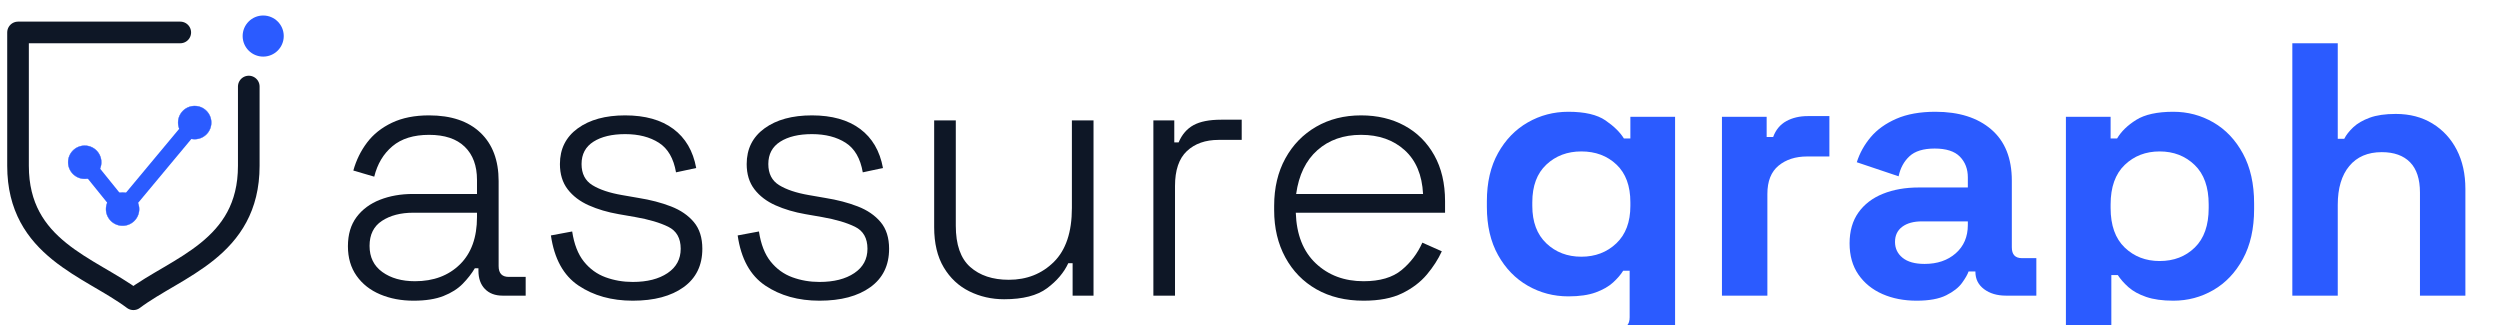
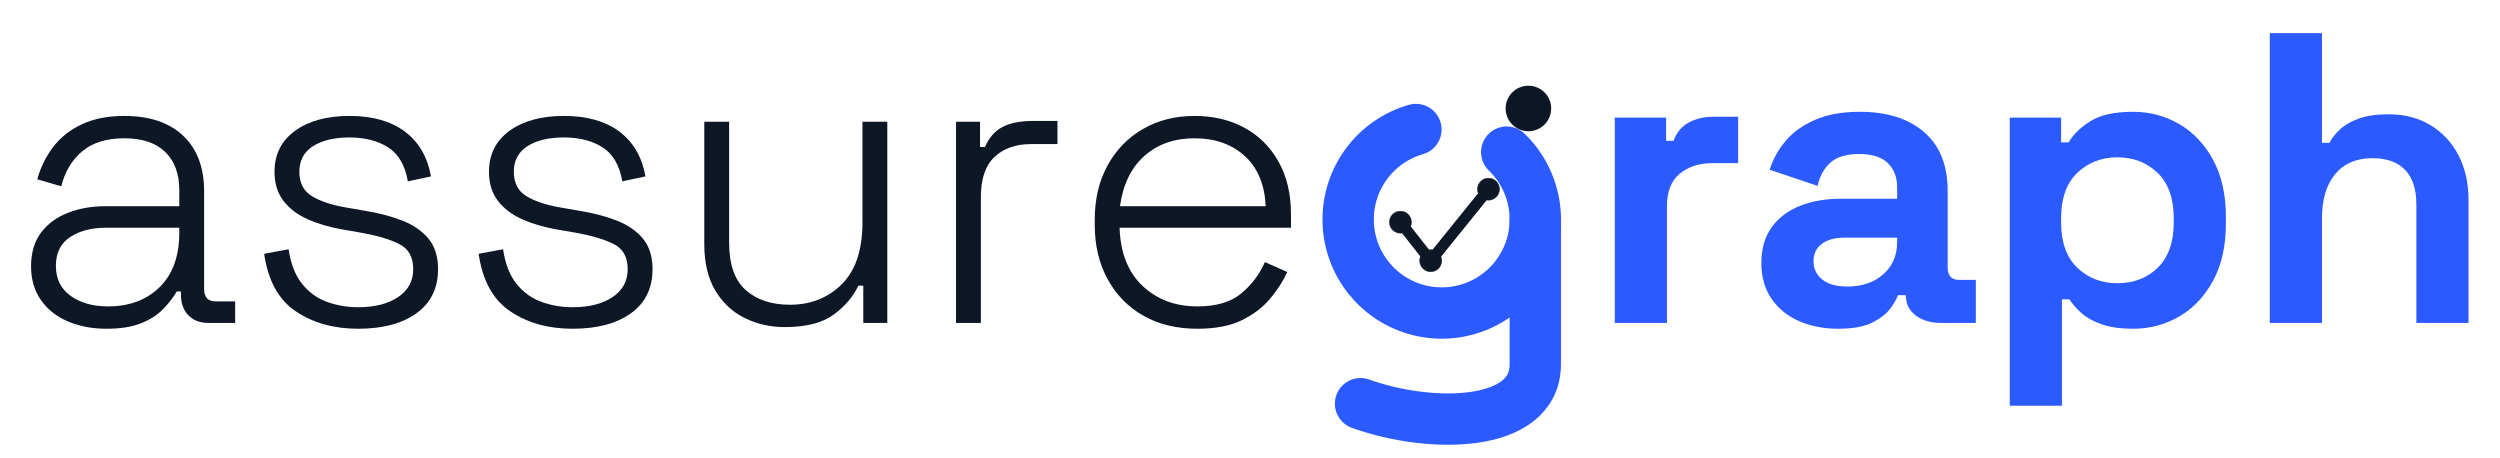
- <svg xmlns="http://www.w3.org/2000/svg" viewBox="-20 -60 6934 900" role="img" aria-label="AssureGraph">
-   <path d="M670 180 L670 400 C670 630 470 680 350 770 C230 680 30 630 30 400 L30 30 L480 30" fill="none" stroke="#0E1726" stroke-width="60" stroke-linecap="round" stroke-linejoin="round" />
-   <circle cx="710" cy="40" r="57" fill="#2B5BFF" />
-   <g stroke="#2B5BFF" fill="#2B5BFF">
-     <path d="M215 390 L320 520 L520 280" fill="none" stroke-width="44" stroke-linecap="round" stroke-linejoin="round" />
-     <circle cx="215" cy="390" r="46" />
-     <circle cx="320" cy="520" r="46" />
-     <circle cx="520" cy="280" r="46" />
+ <svg xmlns="http://www.w3.org/2000/svg" viewBox="-20 -20 6038 1105" role="img" aria-label="AssureGraph">
+   <g fill="#0E1726">
+     <path d="M237 774Q186 774 144.5 756.5Q103 739 79.0 705.0Q55 671 55 623Q55 574 79.0 542.0Q103 510 144.0 494.0Q185 478 235 478H413V439Q413 380 379.0 347.0Q345 314 280 314Q216 314 178.5 345.5Q141 377 128 430L70 413Q82 370 108.0 335.5Q134 301 177.0 280.5Q220 260 280 260Q372 260 422.5 308.0Q473 356 473 442V678Q473 708 501 708H548V760H484Q453 760 435.0 741.5Q417 723 417 691V684H407Q394 706 373.5 727.0Q353 748 320.0 761.0Q287 774 237 774ZM241 720Q318 720 365.5 673.5Q413 627 413 542V530H236Q184 530 149.5 552.5Q115 575 115 622Q115 669 150.5 694.5Q186 720 241 720Z" />
+     <path d="M845 774Q757 774 694.5 732.0Q632 690 618 593L677 582Q685 635 709.5 665.5Q734 696 769.5 709.0Q805 722 845 722Q905 722 941.5 697.5Q978 673 978 630Q978 586 943.5 569.0Q909 552 852 542L806 534Q760 526 723.0 509.5Q686 493 664.5 465.0Q643 437 643 395Q643 332 692.5 296.0Q742 260 824 260Q907 260 957.5 297.5Q1008 335 1021 406L965 418Q955 360 917.5 336.0Q880 312 824 312Q769 312 736.0 333.0Q703 354 703 395Q703 435 733.0 453.5Q763 472 815 481L861 489Q911 497 951.0 512.5Q991 528 1014.5 556.0Q1038 584 1038 630Q1038 699 986.0 736.5Q934 774 845 774Z" />
+     <path d="M1363 774Q1275 774 1212.5 732.0Q1150 690 1136 593L1195 582Q1203 635 1227.5 665.5Q1252 696 1287.5 709.0Q1323 722 1363 722Q1423 722 1459.5 697.5Q1496 673 1496 630Q1496 586 1461.5 569.0Q1427 552 1370 542L1324 534Q1278 526 1241.0 509.5Q1204 493 1182.5 465.0Q1161 437 1161 395Q1161 332 1210.5 296.0Q1260 260 1342 260Q1425 260 1475.5 297.5Q1526 335 1539 406L1483 418Q1473 360 1435.5 336.0Q1398 312 1342 312Q1287 312 1254.0 333.0Q1221 354 1221 395Q1221 435 1251.0 453.5Q1281 472 1333 481L1379 489Q1429 497 1469.0 512.5Q1509 528 1532.5 556.0Q1556 584 1556 630Q1556 699 1504.0 736.5Q1452 774 1363 774Z" />
+     <path d="M1875 770Q1823 770 1778.5 748.0Q1734 726 1707.5 681.5Q1681 637 1681 570V274H1741V566Q1741 645 1781.0 680.5Q1821 716 1888 716Q1963 716 2013.0 666.5Q2063 617 2063 517V274H2123V760H2065V670H2053Q2035 709 1994.0 739.5Q1953 770 1875 770Z" />
+     <path d="M2289 760V274H2347V335H2359Q2373 302 2400.5 287.0Q2428 272 2477 272H2534V328H2470Q2415 328 2382.0 359.0Q2349 390 2349 456V760Z" />
+     <path d="M2872 774Q2797 774 2741.5 742.5Q2686 711 2655.0 654.0Q2624 597 2624 523V511Q2624 436 2655.0 379.5Q2686 323 2740.5 291.5Q2795 260 2865 260Q2933 260 2985.5 288.5Q3038 317 3068.0 370.5Q3098 424 3098 498V530H2684Q2687 621 2739.5 670.5Q2792 720 2872 720Q2940 720 2977.5 689.0Q3015 658 3035 613L3089 637Q3074 670 3047.5 701.5Q3021 733 2979.0 753.5Q2937 774 2872 774ZM2685 478H3037Q3033 399 2986.0 356.5Q2939 314 2865 314Q2792 314 2744.0 356.5Q2696 399 2685 478Z" />
  </g>
-   <g fill="#0E1726">
-     <path d="M1127 774Q1076 774 1034.5 756.5Q993 739 969.0 705.0Q945 671 945 623Q945 574 969.0 542.0Q993 510 1034.0 494.0Q1075 478 1125 478H1303V439Q1303 380 1269.0 347.0Q1235 314 1170 314Q1106 314 1068.5 345.5Q1031 377 1018 430L960 413Q972 370 998.0 335.5Q1024 301 1067.0 280.5Q1110 260 1170 260Q1262 260 1312.5 308.0Q1363 356 1363 442V678Q1363 708 1391 708H1438V760H1374Q1343 760 1325.0 741.5Q1307 723 1307 691V684H1297Q1284 706 1263.5 727.0Q1243 748 1210.0 761.0Q1177 774 1127 774ZM1131 720Q1208 720 1255.5 673.5Q1303 627 1303 542V530H1126Q1074 530 1039.5 552.5Q1005 575 1005 622Q1005 669 1040.5 694.5Q1076 720 1131 720Z" />
-     <path d="M1735 774Q1647 774 1584.5 732.0Q1522 690 1508 593L1567 582Q1575 635 1599.5 665.5Q1624 696 1659.5 709.0Q1695 722 1735 722Q1795 722 1831.5 697.5Q1868 673 1868 630Q1868 586 1833.5 569.0Q1799 552 1742 542L1696 534Q1650 526 1613.0 509.5Q1576 493 1554.5 465.0Q1533 437 1533 395Q1533 332 1582.5 296.0Q1632 260 1714 260Q1797 260 1847.5 297.5Q1898 335 1911 406L1855 418Q1845 360 1807.5 336.0Q1770 312 1714 312Q1659 312 1626.0 333.0Q1593 354 1593 395Q1593 435 1623.0 453.5Q1653 472 1705 481L1751 489Q1801 497 1841.0 512.5Q1881 528 1904.5 556.0Q1928 584 1928 630Q1928 699 1876.0 736.5Q1824 774 1735 774Z" />
-     <path d="M2253 774Q2165 774 2102.5 732.0Q2040 690 2026 593L2085 582Q2093 635 2117.5 665.5Q2142 696 2177.5 709.0Q2213 722 2253 722Q2313 722 2349.5 697.5Q2386 673 2386 630Q2386 586 2351.5 569.0Q2317 552 2260 542L2214 534Q2168 526 2131.0 509.5Q2094 493 2072.5 465.0Q2051 437 2051 395Q2051 332 2100.5 296.0Q2150 260 2232 260Q2315 260 2365.5 297.5Q2416 335 2429 406L2373 418Q2363 360 2325.5 336.0Q2288 312 2232 312Q2177 312 2144.0 333.0Q2111 354 2111 395Q2111 435 2141.0 453.5Q2171 472 2223 481L2269 489Q2319 497 2359.0 512.5Q2399 528 2422.5 556.0Q2446 584 2446 630Q2446 699 2394.0 736.5Q2342 774 2253 774Z" />
-     <path d="M2765 770Q2713 770 2668.5 748.0Q2624 726 2597.5 681.5Q2571 637 2571 570V274H2631V566Q2631 645 2671.0 680.5Q2711 716 2778 716Q2853 716 2903.0 666.5Q2953 617 2953 517V274H3013V760H2955V670H2943Q2925 709 2884.0 739.5Q2843 770 2765 770Z" />
-     <path d="M3179 760V274H3237V335H3249Q3263 302 3290.5 287.0Q3318 272 3367 272H3424V328H3360Q3305 328 3272.0 359.0Q3239 390 3239 456V760Z" />
-     <path d="M3762 774Q3687 774 3631.5 742.5Q3576 711 3545.0 654.0Q3514 597 3514 523V511Q3514 436 3545.0 379.5Q3576 323 3630.5 291.5Q3685 260 3755 260Q3823 260 3875.5 288.5Q3928 317 3958.0 370.5Q3988 424 3988 498V530H3574Q3577 621 3629.5 670.5Q3682 720 3762 720Q3830 720 3867.5 689.0Q3905 658 3925 613L3979 637Q3964 670 3937.5 701.5Q3911 733 3869.0 753.5Q3827 774 3762 774ZM3575 478H3927Q3923 399 3876.0 356.5Q3829 314 3755 314Q3682 314 3634.0 356.5Q3586 399 3575 478Z" />
+   <path d="M3619.0 347.4A226.0 226.0 0 1 1 3399.7 292.8" fill="none" stroke="#2B5BFF" stroke-width="124" stroke-linecap="round" />
+   <path d="M3688 510 L3688 860 C3688 1015 3432 1015 3266 955" fill="none" stroke="#2B5BFF" stroke-width="124" stroke-linecap="round" stroke-linejoin="round" />
+   <circle cx="3671.4" cy="242.0" r="55" fill="#0E1726" />
+   <g stroke="#0E1726" fill="#0E1726">
+     <path d="M3362.3 516.6 L3435.4 609.7 L3575.0 436.9" fill="none" stroke-width="26.6" stroke-linecap="round" stroke-linejoin="round" />
+     <circle cx="3362.3" cy="516.6" r="26.6" />
+     <circle cx="3435.4" cy="609.7" r="26.6" />
+     <circle cx="3575.0" cy="436.9" r="26.6" />
  </g>
  <g fill="#2B5BFF">
-     <path d="M4104 514V498Q4104 420 4135.0 364.5Q4166 309 4217.5 279.5Q4269 250 4330 250Q4398 250 4433.0 274.0Q4468 298 4484 324H4502V264H4626V848Q4626 899 4596.0 929.5Q4566 960 4516 960H4184V850H4472Q4500 850 4500 820V691H4482Q4472 707 4454.0 723.5Q4436 740 4406.0 751.0Q4376 762 4330 762Q4269 762 4217.5 732.5Q4166 703 4135.0 647.5Q4104 592 4104 514ZM4366 652Q4424 652 4463.0 615.0Q4502 578 4502 511V501Q4502 433 4463.5 396.5Q4425 360 4366 360Q4308 360 4269.0 396.5Q4230 433 4230 501V511Q4230 578 4269.0 615.0Q4308 652 4366 652Z" />
-     <path d="M4756 760V264H4880V320H4898Q4909 290 4934.5 276.0Q4960 262 4994 262H5054V374H4992Q4944 374 4913.0 399.5Q4882 425 4882 478V760Z" />
-     <path d="M5296 774Q5243 774 5201.0 755.5Q5159 737 5134.5 701.5Q5110 666 5110 615Q5110 564 5134.5 529.5Q5159 495 5202.5 477.5Q5246 460 5302 460H5438V432Q5438 397 5416.0 374.5Q5394 352 5346 352Q5299 352 5276.0 373.5Q5253 395 5246 429L5130 390Q5142 352 5168.5 320.5Q5195 289 5239.5 269.5Q5284 250 5348 250Q5446 250 5503.0 299.0Q5560 348 5560 441V626Q5560 656 5588 656H5628V760H5544Q5507 760 5483.0 742.0Q5459 724 5459 694V693H5440Q5436 705 5422.0 724.5Q5408 744 5378.0 759.0Q5348 774 5296 774ZM5318 672Q5371 672 5404.5 642.5Q5438 613 5438 564V554H5311Q5276 554 5256.0 569.0Q5236 584 5236 611Q5236 638 5257.0 655.0Q5278 672 5318 672Z" />
-     <path d="M5710 960V264H5834V324H5852Q5869 295 5905.0 272.5Q5941 250 6008 250Q6068 250 6119.0 279.5Q6170 309 6201.0 366.0Q6232 423 6232 504V520Q6232 601 6201.0 658.0Q6170 715 6119.0 744.5Q6068 774 6008 774Q5963 774 5932.5 763.5Q5902 753 5883.5 736.5Q5865 720 5854 703H5836V960ZM5970 664Q6029 664 6067.5 626.5Q6106 589 6106 517V507Q6106 435 6067.0 397.5Q6028 360 5970 360Q5912 360 5873.0 397.5Q5834 435 5834 507V517Q5834 589 5873.0 626.5Q5912 664 5970 664Z" />
-     <path d="M6338 760V60H6464V325H6482Q6490 309 6507.0 293.0Q6524 277 6552.5 266.5Q6581 256 6625 256Q6683 256 6726.5 282.5Q6770 309 6794.0 355.5Q6818 402 6818 464V760H6692V474Q6692 418 6664.5 390.0Q6637 362 6586 362Q6528 362 6496.0 400.5Q6464 439 6464 508V760Z" />
+     <path d="M3880 760V264H4004V320H4022Q4033 290 4058.5 276.0Q4084 262 4118 262H4178V374H4116Q4068 374 4037.0 399.5Q4006 425 4006 478V760Z" />
+     <path d="M4420 774Q4367 774 4325.0 755.5Q4283 737 4258.5 701.5Q4234 666 4234 615Q4234 564 4258.5 529.5Q4283 495 4326.5 477.5Q4370 460 4426 460H4562V432Q4562 397 4540.0 374.5Q4518 352 4470 352Q4423 352 4400.0 373.5Q4377 395 4370 429L4254 390Q4266 352 4292.5 320.5Q4319 289 4363.5 269.5Q4408 250 4472 250Q4570 250 4627.0 299.0Q4684 348 4684 441V626Q4684 656 4712 656H4752V760H4668Q4631 760 4607.0 742.0Q4583 724 4583 694V693H4564Q4560 705 4546.0 724.5Q4532 744 4502.0 759.0Q4472 774 4420 774ZM4442 672Q4495 672 4528.5 642.5Q4562 613 4562 564V554H4435Q4400 554 4380.0 569.0Q4360 584 4360 611Q4360 638 4381.0 655.0Q4402 672 4442 672Z" />
+     <path d="M4834 960V264H4958V324H4976Q4993 295 5029.0 272.5Q5065 250 5132 250Q5192 250 5243.0 279.5Q5294 309 5325.0 366.0Q5356 423 5356 504V520Q5356 601 5325.0 658.0Q5294 715 5243.0 744.5Q5192 774 5132 774Q5087 774 5056.5 763.5Q5026 753 5007.5 736.5Q4989 720 4978 703H4960V960ZM5094 664Q5153 664 5191.5 626.5Q5230 589 5230 517V507Q5230 435 5191.0 397.5Q5152 360 5094 360Q5036 360 4997.0 397.5Q4958 435 4958 507V517Q4958 589 4997.0 626.5Q5036 664 5094 664Z" />
+     <path d="M5462 760V60H5588V325H5606Q5614 309 5631.0 293.0Q5648 277 5676.5 266.5Q5705 256 5749 256Q5807 256 5850.5 282.5Q5894 309 5918.0 355.5Q5942 402 5942 464V760H5816V474Q5816 418 5788.5 390.0Q5761 362 5710 362Q5652 362 5620.0 400.5Q5588 439 5588 508V760Z" />
  </g>
</svg>
